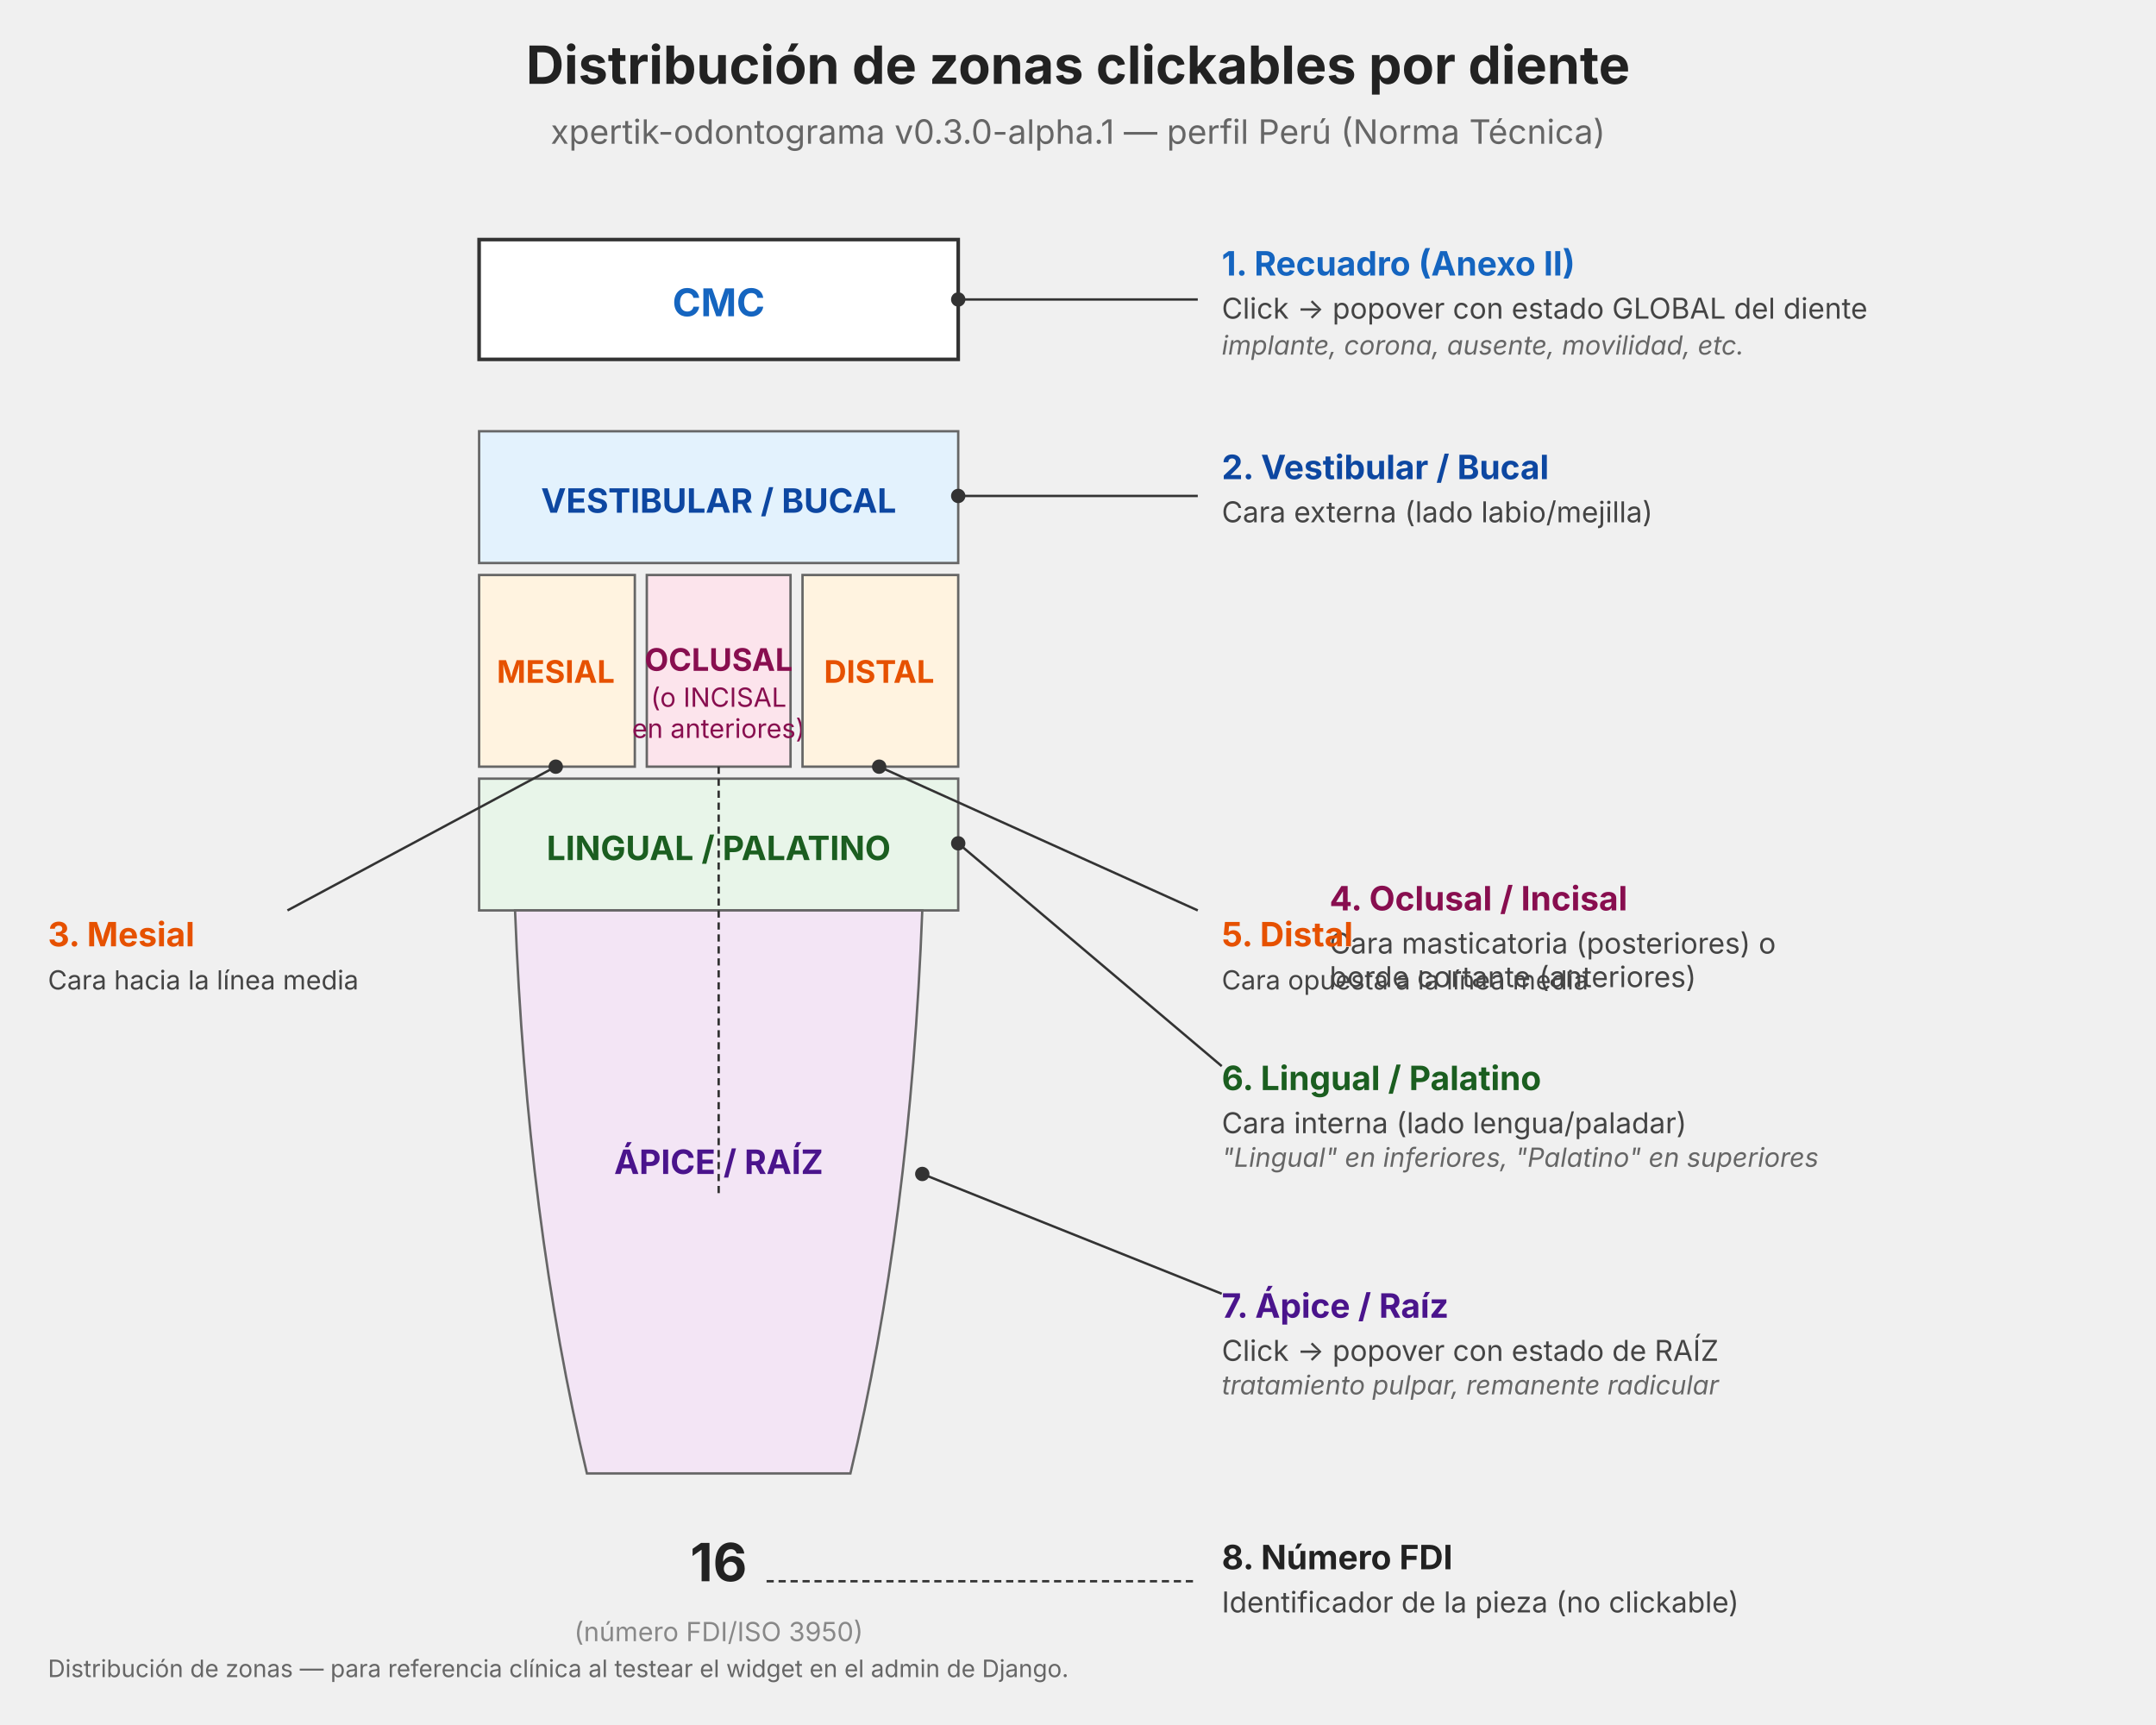
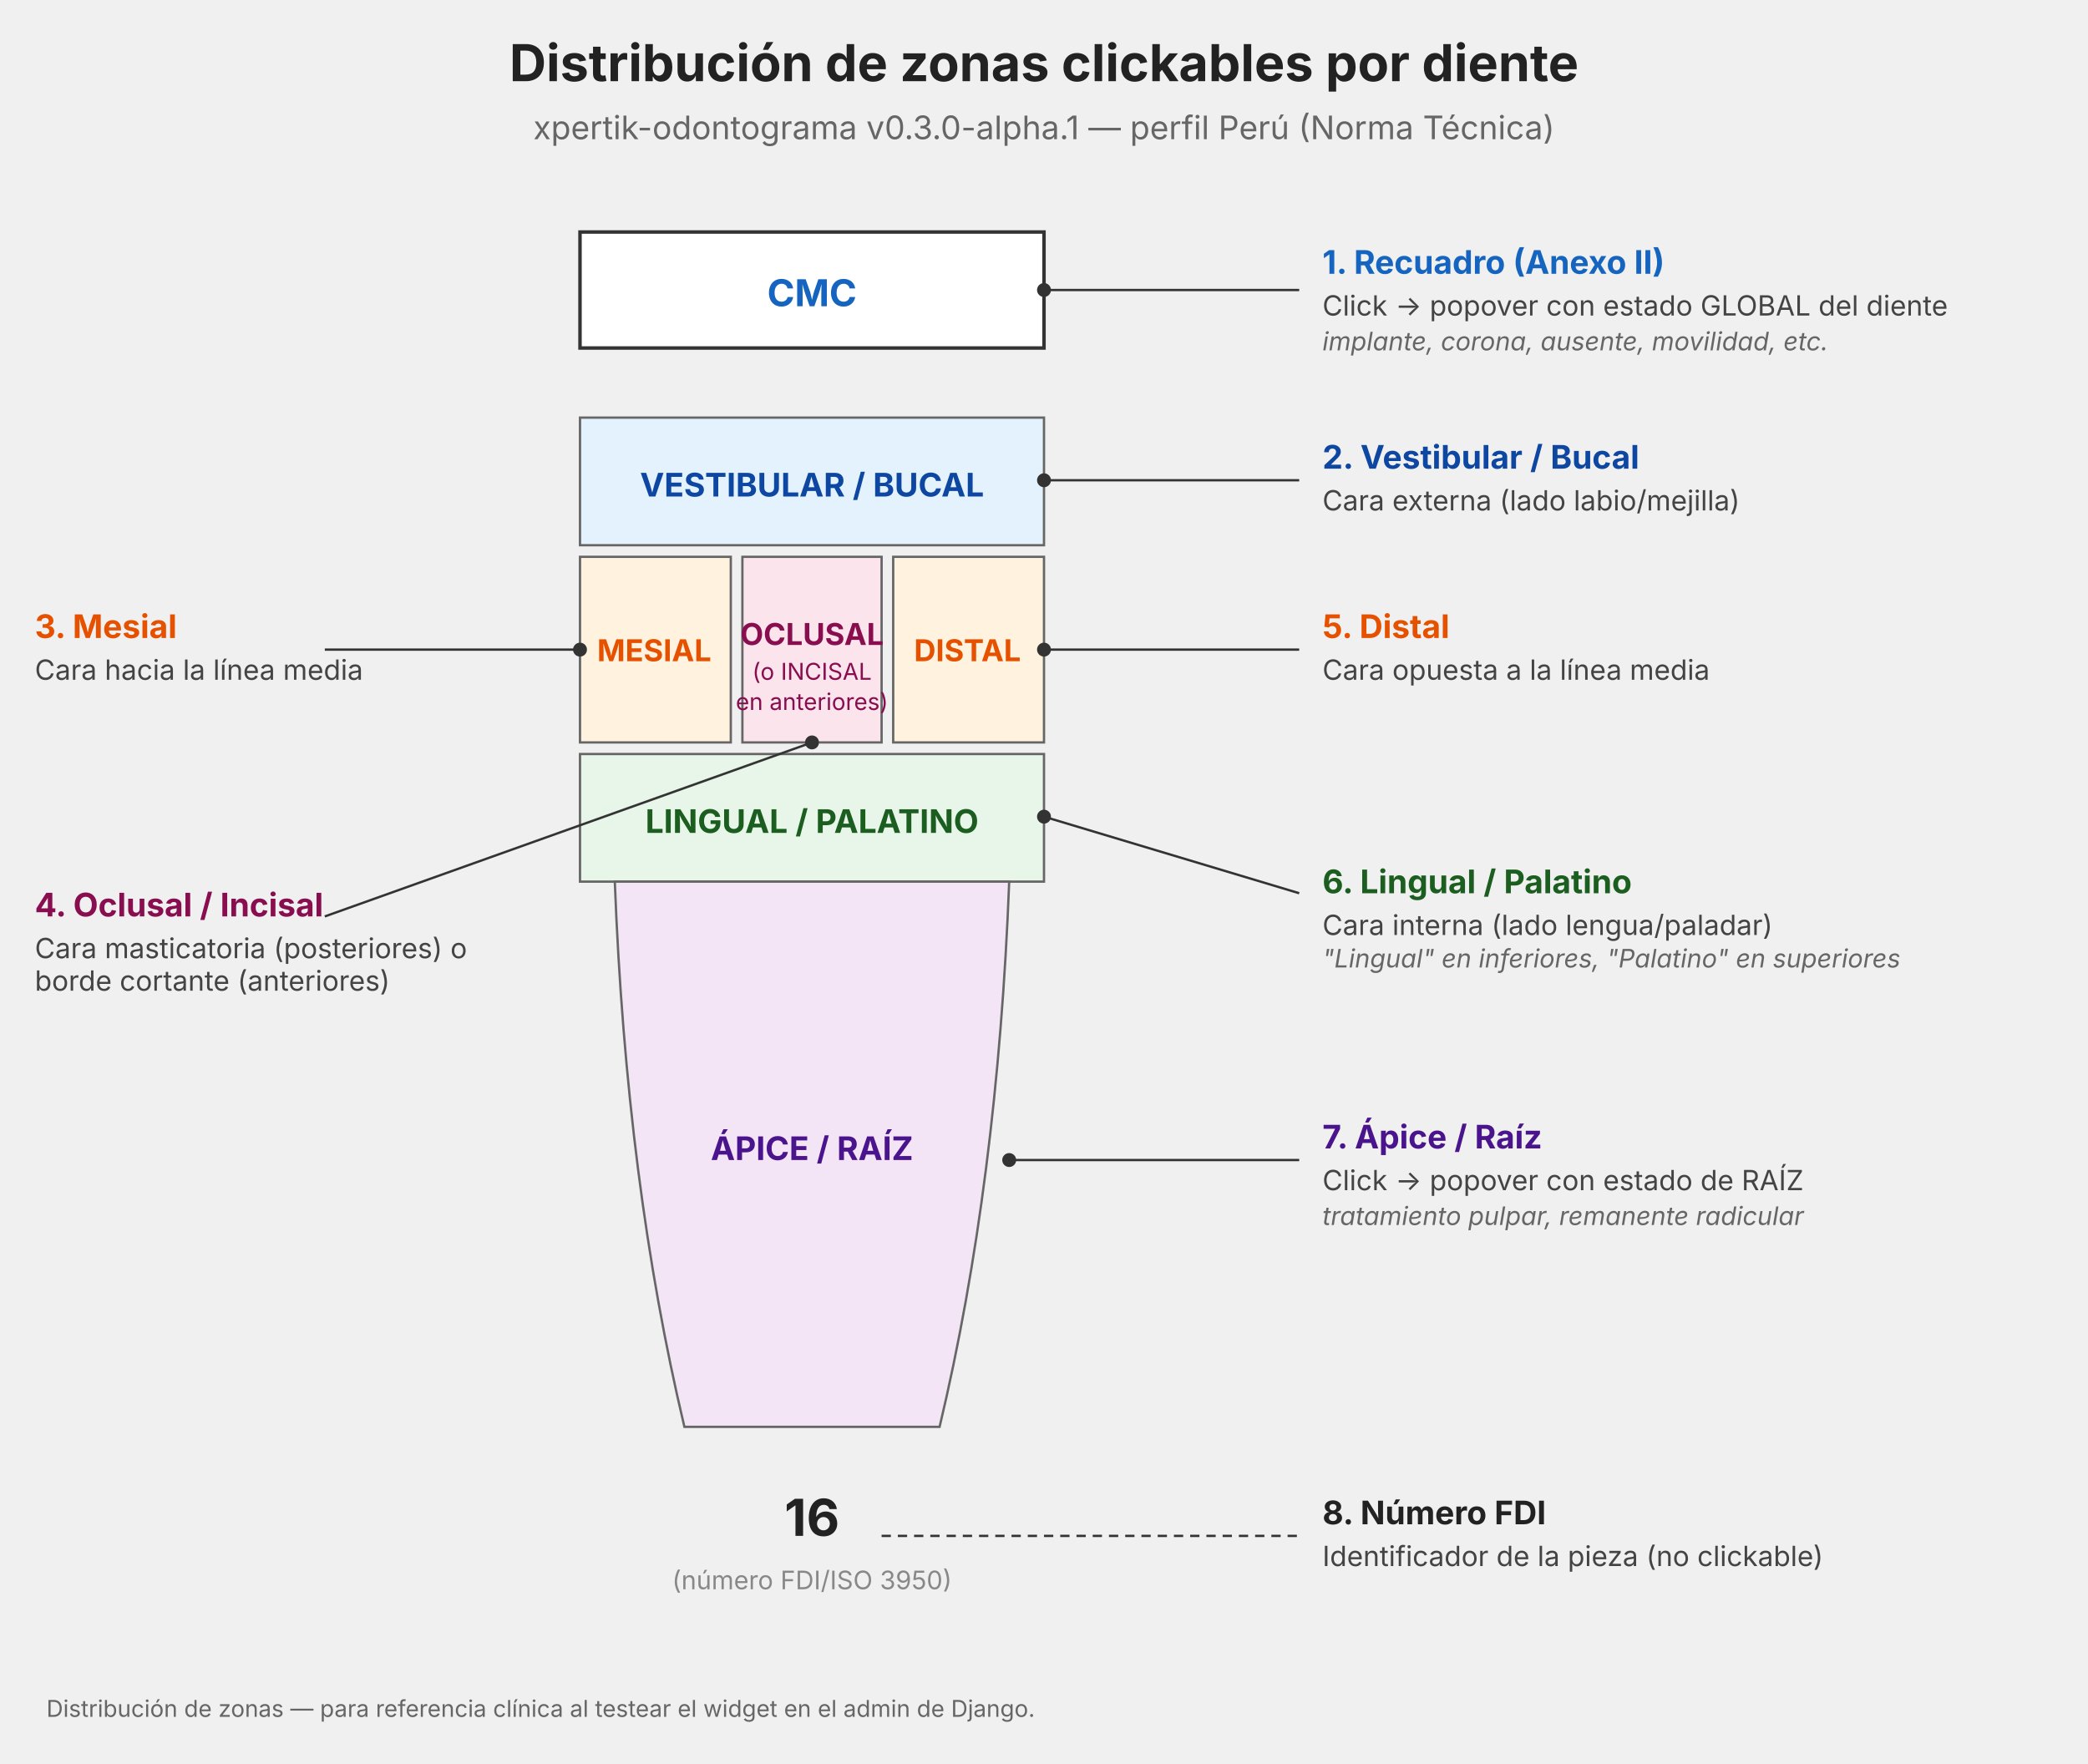
- <svg xmlns="http://www.w3.org/2000/svg" viewBox="0 0 900 720" font-family="system-ui, -apple-system, sans-serif">
+ <svg xmlns="http://www.w3.org/2000/svg" viewBox="0 0 900 760" font-family="system-ui, -apple-system, sans-serif">
  <text x="450" y="35" text-anchor="middle" font-size="22" font-weight="bold" fill="#222">Distribución de zonas clickables por diente</text>
  <text x="450" y="60" text-anchor="middle" font-size="14" fill="#666">xpertik-odontograma v0.3.0-alpha.1 — perfil Perú (Norma Técnica)</text>
-   <rect x="200" y="100" width="200" height="50" fill="#fff" stroke="#333" stroke-width="1.5" />
-   <text x="300" y="132" text-anchor="middle" font-size="16" fill="#1565c0" font-weight="bold">CMC</text>
-   <g>
-     <rect x="200" y="180" width="200" height="55" fill="#e3f2fd" stroke="#666" stroke-width="1" />
-     <text x="300" y="214" text-anchor="middle" font-size="14" font-weight="bold" fill="#0d47a1">VESTIBULAR / BUCAL</text>
-     <g>
-       <rect x="200" y="240" width="65" height="80" fill="#fff3e0" stroke="#666" stroke-width="1" />
-       <text x="232" y="285" text-anchor="middle" font-size="13" font-weight="bold" fill="#e65100">MESIAL</text>
-       <rect x="270" y="240" width="60" height="80" fill="#fce4ec" stroke="#666" stroke-width="1" />
-       <text x="300" y="280" text-anchor="middle" font-size="13" font-weight="bold" fill="#880e4f">OCLUSAL</text>
-       <text x="300" y="295" text-anchor="middle" font-size="11" fill="#880e4f">(o INCISAL</text>
-       <text x="300" y="308" text-anchor="middle" font-size="11" fill="#880e4f">en anteriores)</text>
-       <rect x="335" y="240" width="65" height="80" fill="#fff3e0" stroke="#666" stroke-width="1" />
-       <text x="367" y="285" text-anchor="middle" font-size="13" font-weight="bold" fill="#e65100">DISTAL</text>
-     </g>
-     <rect x="200" y="325" width="200" height="55" fill="#e8f5e9" stroke="#666" stroke-width="1" />
-     <text x="300" y="359" text-anchor="middle" font-size="14" font-weight="bold" fill="#1b5e20">LINGUAL / PALATINO</text>
-   </g>
-   <path d="M 215 380 Q 220 510 245 615 L 355 615 Q 380 510 385 380 Z" fill="#f3e5f5" stroke="#666" stroke-width="1" />
-   <text x="300" y="490" text-anchor="middle" font-size="14" font-weight="bold" fill="#4a148c">ÁPICE / RAÍZ</text>
-   <text x="300" y="660" text-anchor="middle" font-size="22" font-weight="bold" fill="#222">16</text>
-   <text x="300" y="685" text-anchor="middle" font-size="11" fill="#888">(número FDI/ISO 3950)</text>
-   <line x1="400" y1="125" x2="500" y2="125" stroke="#333" stroke-width="1" />
-   <circle cx="400" cy="125" r="3" fill="#333" />
-   <text x="510" y="115" font-size="14" font-weight="bold" fill="#1565c0">1. Recuadro (Anexo II)</text>
-   <text x="510" y="133" font-size="12" fill="#444">Click → popover con estado GLOBAL del diente</text>
-   <text x="510" y="148" font-size="11" fill="#666" font-style="italic">implante, corona, ausente, movilidad, etc.</text>
-   <line x1="400" y1="207" x2="500" y2="207" stroke="#333" stroke-width="1" />
-   <circle cx="400" cy="207" r="3" fill="#333" />
-   <text x="510" y="200" font-size="14" font-weight="bold" fill="#0d47a1">2. Vestibular / Bucal</text>
-   <text x="510" y="218" font-size="12" fill="#444">Cara externa (lado labio/mejilla)</text>
-   <line x1="232" y1="320" x2="120" y2="380" stroke="#333" stroke-width="1" />
-   <circle cx="232" cy="320" r="3" fill="#333" />
-   <text x="20" y="395" font-size="14" font-weight="bold" fill="#e65100">3. Mesial</text>
-   <text x="20" y="413" font-size="11" fill="#444">Cara hacia la línea media</text>
-   <line x1="300" y1="320" x2="300" y2="500" stroke="#333" stroke-width="1" stroke-dasharray="3 2" />
-   <text x="555" y="380" font-size="14" font-weight="bold" fill="#880e4f">4. Oclusal / Incisal</text>
-   <text x="555" y="398" font-size="12" fill="#444">Cara masticatoria (posteriores) o</text>
-   <text x="555" y="412" font-size="12" fill="#444">borde cortante (anteriores)</text>
-   <line x1="367" y1="320" x2="500" y2="380" stroke="#333" stroke-width="1" />
-   <circle cx="367" cy="320" r="3" fill="#333" />
-   <text x="510" y="395" font-size="14" font-weight="bold" fill="#e65100">5. Distal</text>
-   <text x="510" y="413" font-size="11" fill="#444">Cara opuesta a la línea media</text>
-   <line x1="400" y1="352" x2="510" y2="445" stroke="#333" stroke-width="1" />
-   <circle cx="400" cy="352" r="3" fill="#333" />
-   <text x="510" y="455" font-size="14" font-weight="bold" fill="#1b5e20">6. Lingual / Palatino</text>
-   <text x="510" y="473" font-size="12" fill="#444">Cara interna (lado lengua/paladar)</text>
-   <text x="510" y="487" font-size="11" fill="#666" font-style="italic">"Lingual" en inferiores, "Palatino" en superiores</text>
-   <line x1="385" y1="490" x2="510" y2="540" stroke="#333" stroke-width="1" />
-   <circle cx="385" cy="490" r="3" fill="#333" />
-   <text x="510" y="550" font-size="14" font-weight="bold" fill="#4a148c">7. Ápice / Raíz</text>
-   <text x="510" y="568" font-size="12" fill="#444">Click → popover con estado de RAÍZ</text>
-   <text x="510" y="582" font-size="11" fill="#666" font-style="italic">tratamiento pulpar, remanente radicular</text>
-   <line x1="320" y1="660" x2="500" y2="660" stroke="#333" stroke-width="1" stroke-dasharray="3 2" />
-   <text x="510" y="655" font-size="14" font-weight="bold" fill="#222">8. Número FDI</text>
-   <text x="510" y="673" font-size="12" fill="#444">Identificador de la pieza (no clickable)</text>
-   <g transform="translate(20 700)">
-     <text x="0" y="0" font-size="10" fill="#666">Distribución de zonas — para referencia clínica al testear el widget en el admin de Django.</text>
-   </g>
+   <rect x="250" y="100" width="200" height="50" fill="#fff" stroke="#333" stroke-width="1.5" />
+   <text x="350" y="132" text-anchor="middle" font-size="16" fill="#1565c0" font-weight="bold">CMC</text>
+   <rect x="250" y="180" width="200" height="55" fill="#e3f2fd" stroke="#666" stroke-width="1" />
+   <text x="350" y="214" text-anchor="middle" font-size="14" font-weight="bold" fill="#0d47a1">VESTIBULAR / BUCAL</text>
+   <rect x="250" y="240" width="65" height="80" fill="#fff3e0" stroke="#666" stroke-width="1" />
+   <text x="282" y="285" text-anchor="middle" font-size="13" font-weight="bold" fill="#e65100">MESIAL</text>
+   <rect x="320" y="240" width="60" height="80" fill="#fce4ec" stroke="#666" stroke-width="1" />
+   <text x="350" y="278" text-anchor="middle" font-size="13" font-weight="bold" fill="#880e4f">OCLUSAL</text>
+   <text x="350" y="293" text-anchor="middle" font-size="10" fill="#880e4f">(o INCISAL</text>
+   <text x="350" y="306" text-anchor="middle" font-size="10" fill="#880e4f">en anteriores)</text>
+   <rect x="385" y="240" width="65" height="80" fill="#fff3e0" stroke="#666" stroke-width="1" />
+   <text x="417" y="285" text-anchor="middle" font-size="13" font-weight="bold" fill="#e65100">DISTAL</text>
+   <rect x="250" y="325" width="200" height="55" fill="#e8f5e9" stroke="#666" stroke-width="1" />
+   <text x="350" y="359" text-anchor="middle" font-size="14" font-weight="bold" fill="#1b5e20">LINGUAL / PALATINO</text>
+   <path d="M 265 380 Q 270 510 295 615 L 405 615 Q 430 510 435 380 Z" fill="#f3e5f5" stroke="#666" stroke-width="1" />
+   <text x="350" y="500" text-anchor="middle" font-size="14" font-weight="bold" fill="#4a148c">ÁPICE / RAÍZ</text>
+   <text x="350" y="662" text-anchor="middle" font-size="22" font-weight="bold" fill="#222">16</text>
+   <text x="350" y="685" text-anchor="middle" font-size="11" fill="#888">(número FDI/ISO 3950)</text>
+   <line x1="250" y1="280" x2="140" y2="280" stroke="#333" stroke-width="1" />
+   <circle cx="250" cy="280" r="3" fill="#333" />
+   <text x="15" y="275" font-size="14" font-weight="bold" fill="#e65100">3. Mesial</text>
+   <text x="15" y="293" font-size="12" fill="#444">Cara hacia la línea media</text>
+   <line x1="350" y1="320" x2="140" y2="395" stroke="#333" stroke-width="1" />
+   <circle cx="350" cy="320" r="3" fill="#333" />
+   <text x="15" y="395" font-size="14" font-weight="bold" fill="#880e4f">4. Oclusal / Incisal</text>
+   <text x="15" y="413" font-size="12" fill="#444">Cara masticatoria (posteriores) o</text>
+   <text x="15" y="427" font-size="12" fill="#444">borde cortante (anteriores)</text>
+   <line x1="450" y1="125" x2="560" y2="125" stroke="#333" stroke-width="1" />
+   <circle cx="450" cy="125" r="3" fill="#333" />
+   <text x="570" y="118" font-size="14" font-weight="bold" fill="#1565c0">1. Recuadro (Anexo II)</text>
+   <text x="570" y="136" font-size="12" fill="#444">Click → popover con estado GLOBAL del diente</text>
+   <text x="570" y="151" font-size="11" fill="#666" font-style="italic">implante, corona, ausente, movilidad, etc.</text>
+   <line x1="450" y1="207" x2="560" y2="207" stroke="#333" stroke-width="1" />
+   <circle cx="450" cy="207" r="3" fill="#333" />
+   <text x="570" y="202" font-size="14" font-weight="bold" fill="#0d47a1">2. Vestibular / Bucal</text>
+   <text x="570" y="220" font-size="12" fill="#444">Cara externa (lado labio/mejilla)</text>
+   <line x1="450" y1="280" x2="560" y2="280" stroke="#333" stroke-width="1" />
+   <circle cx="450" cy="280" r="3" fill="#333" />
+   <text x="570" y="275" font-size="14" font-weight="bold" fill="#e65100">5. Distal</text>
+   <text x="570" y="293" font-size="12" fill="#444">Cara opuesta a la línea media</text>
+   <line x1="450" y1="352" x2="560" y2="385" stroke="#333" stroke-width="1" />
+   <circle cx="450" cy="352" r="3" fill="#333" />
+   <text x="570" y="385" font-size="14" font-weight="bold" fill="#1b5e20">6. Lingual / Palatino</text>
+   <text x="570" y="403" font-size="12" fill="#444">Cara interna (lado lengua/paladar)</text>
+   <text x="570" y="417" font-size="11" fill="#666" font-style="italic">"Lingual" en inferiores, "Palatino" en superiores</text>
+   <line x1="435" y1="500" x2="560" y2="500" stroke="#333" stroke-width="1" />
+   <circle cx="435" cy="500" r="3" fill="#333" />
+   <text x="570" y="495" font-size="14" font-weight="bold" fill="#4a148c">7. Ápice / Raíz</text>
+   <text x="570" y="513" font-size="12" fill="#444">Click → popover con estado de RAÍZ</text>
+   <text x="570" y="528" font-size="11" fill="#666" font-style="italic">tratamiento pulpar, remanente radicular</text>
+   <line x1="380" y1="662" x2="560" y2="662" stroke="#333" stroke-width="1" stroke-dasharray="4 3" />
+   <text x="570" y="657" font-size="14" font-weight="bold" fill="#222">8. Número FDI</text>
+   <text x="570" y="675" font-size="12" fill="#444">Identificador de la pieza (no clickable)</text>
+   <text x="20" y="740" font-size="10" fill="#666">Distribución de zonas — para referencia clínica al testear el widget en el admin de Django.</text>
</svg>
